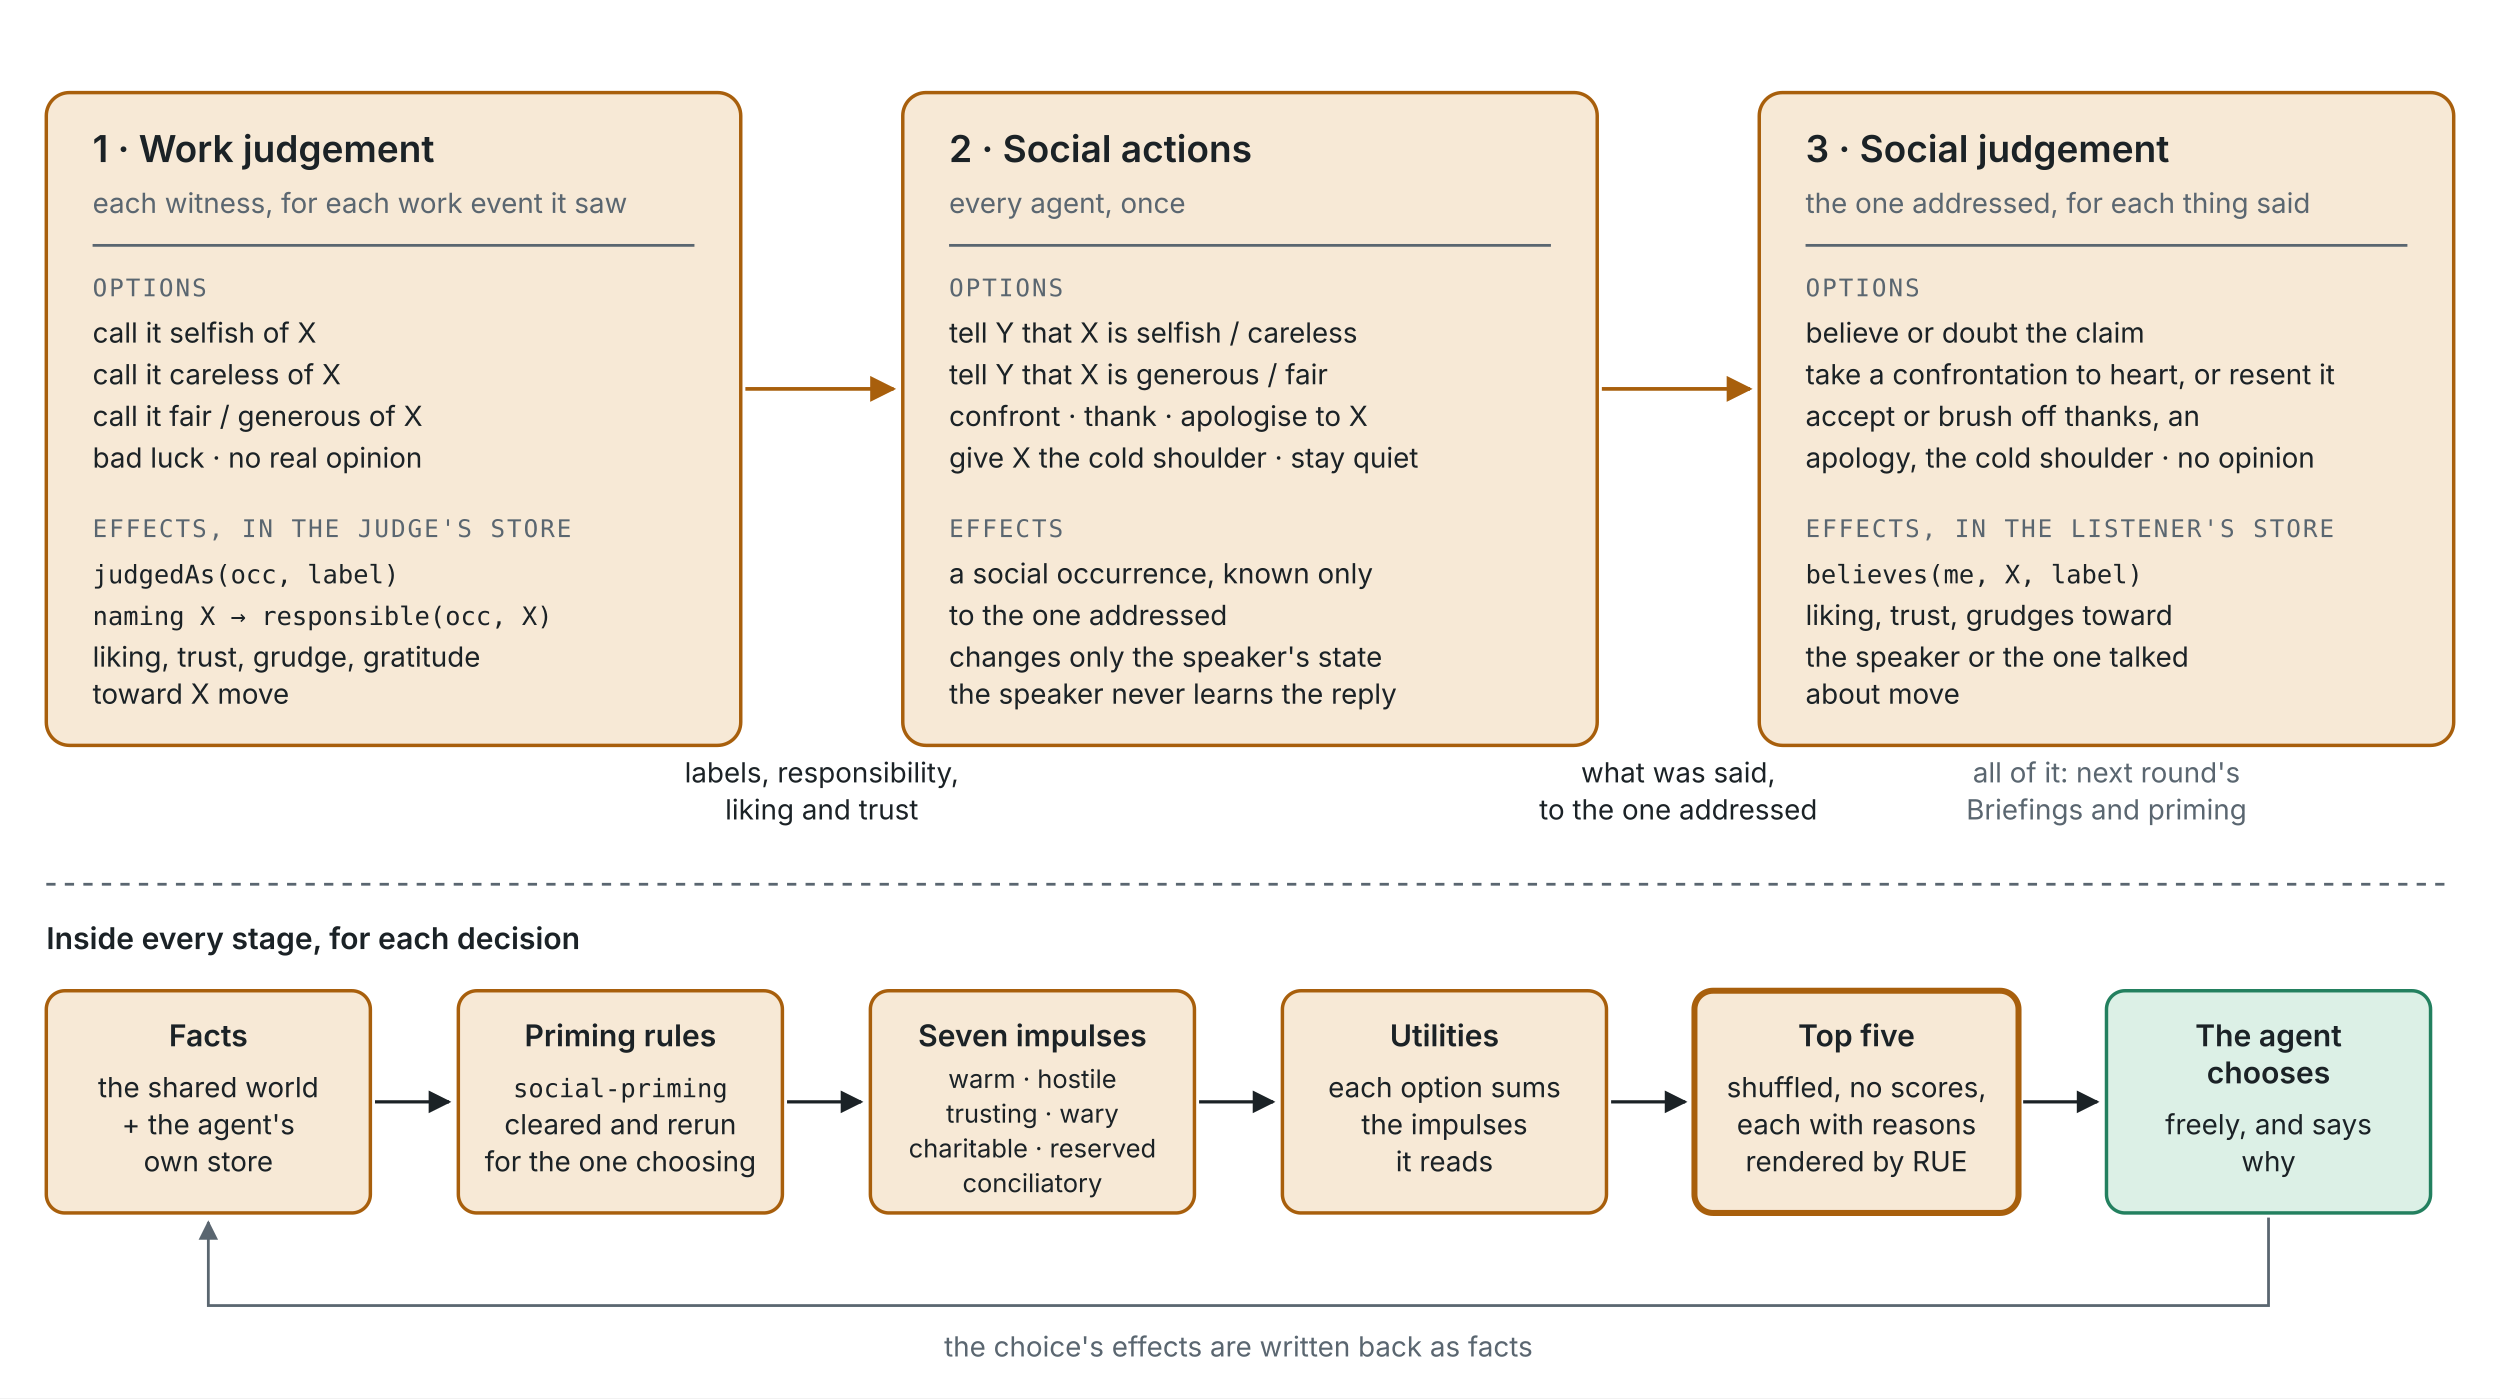
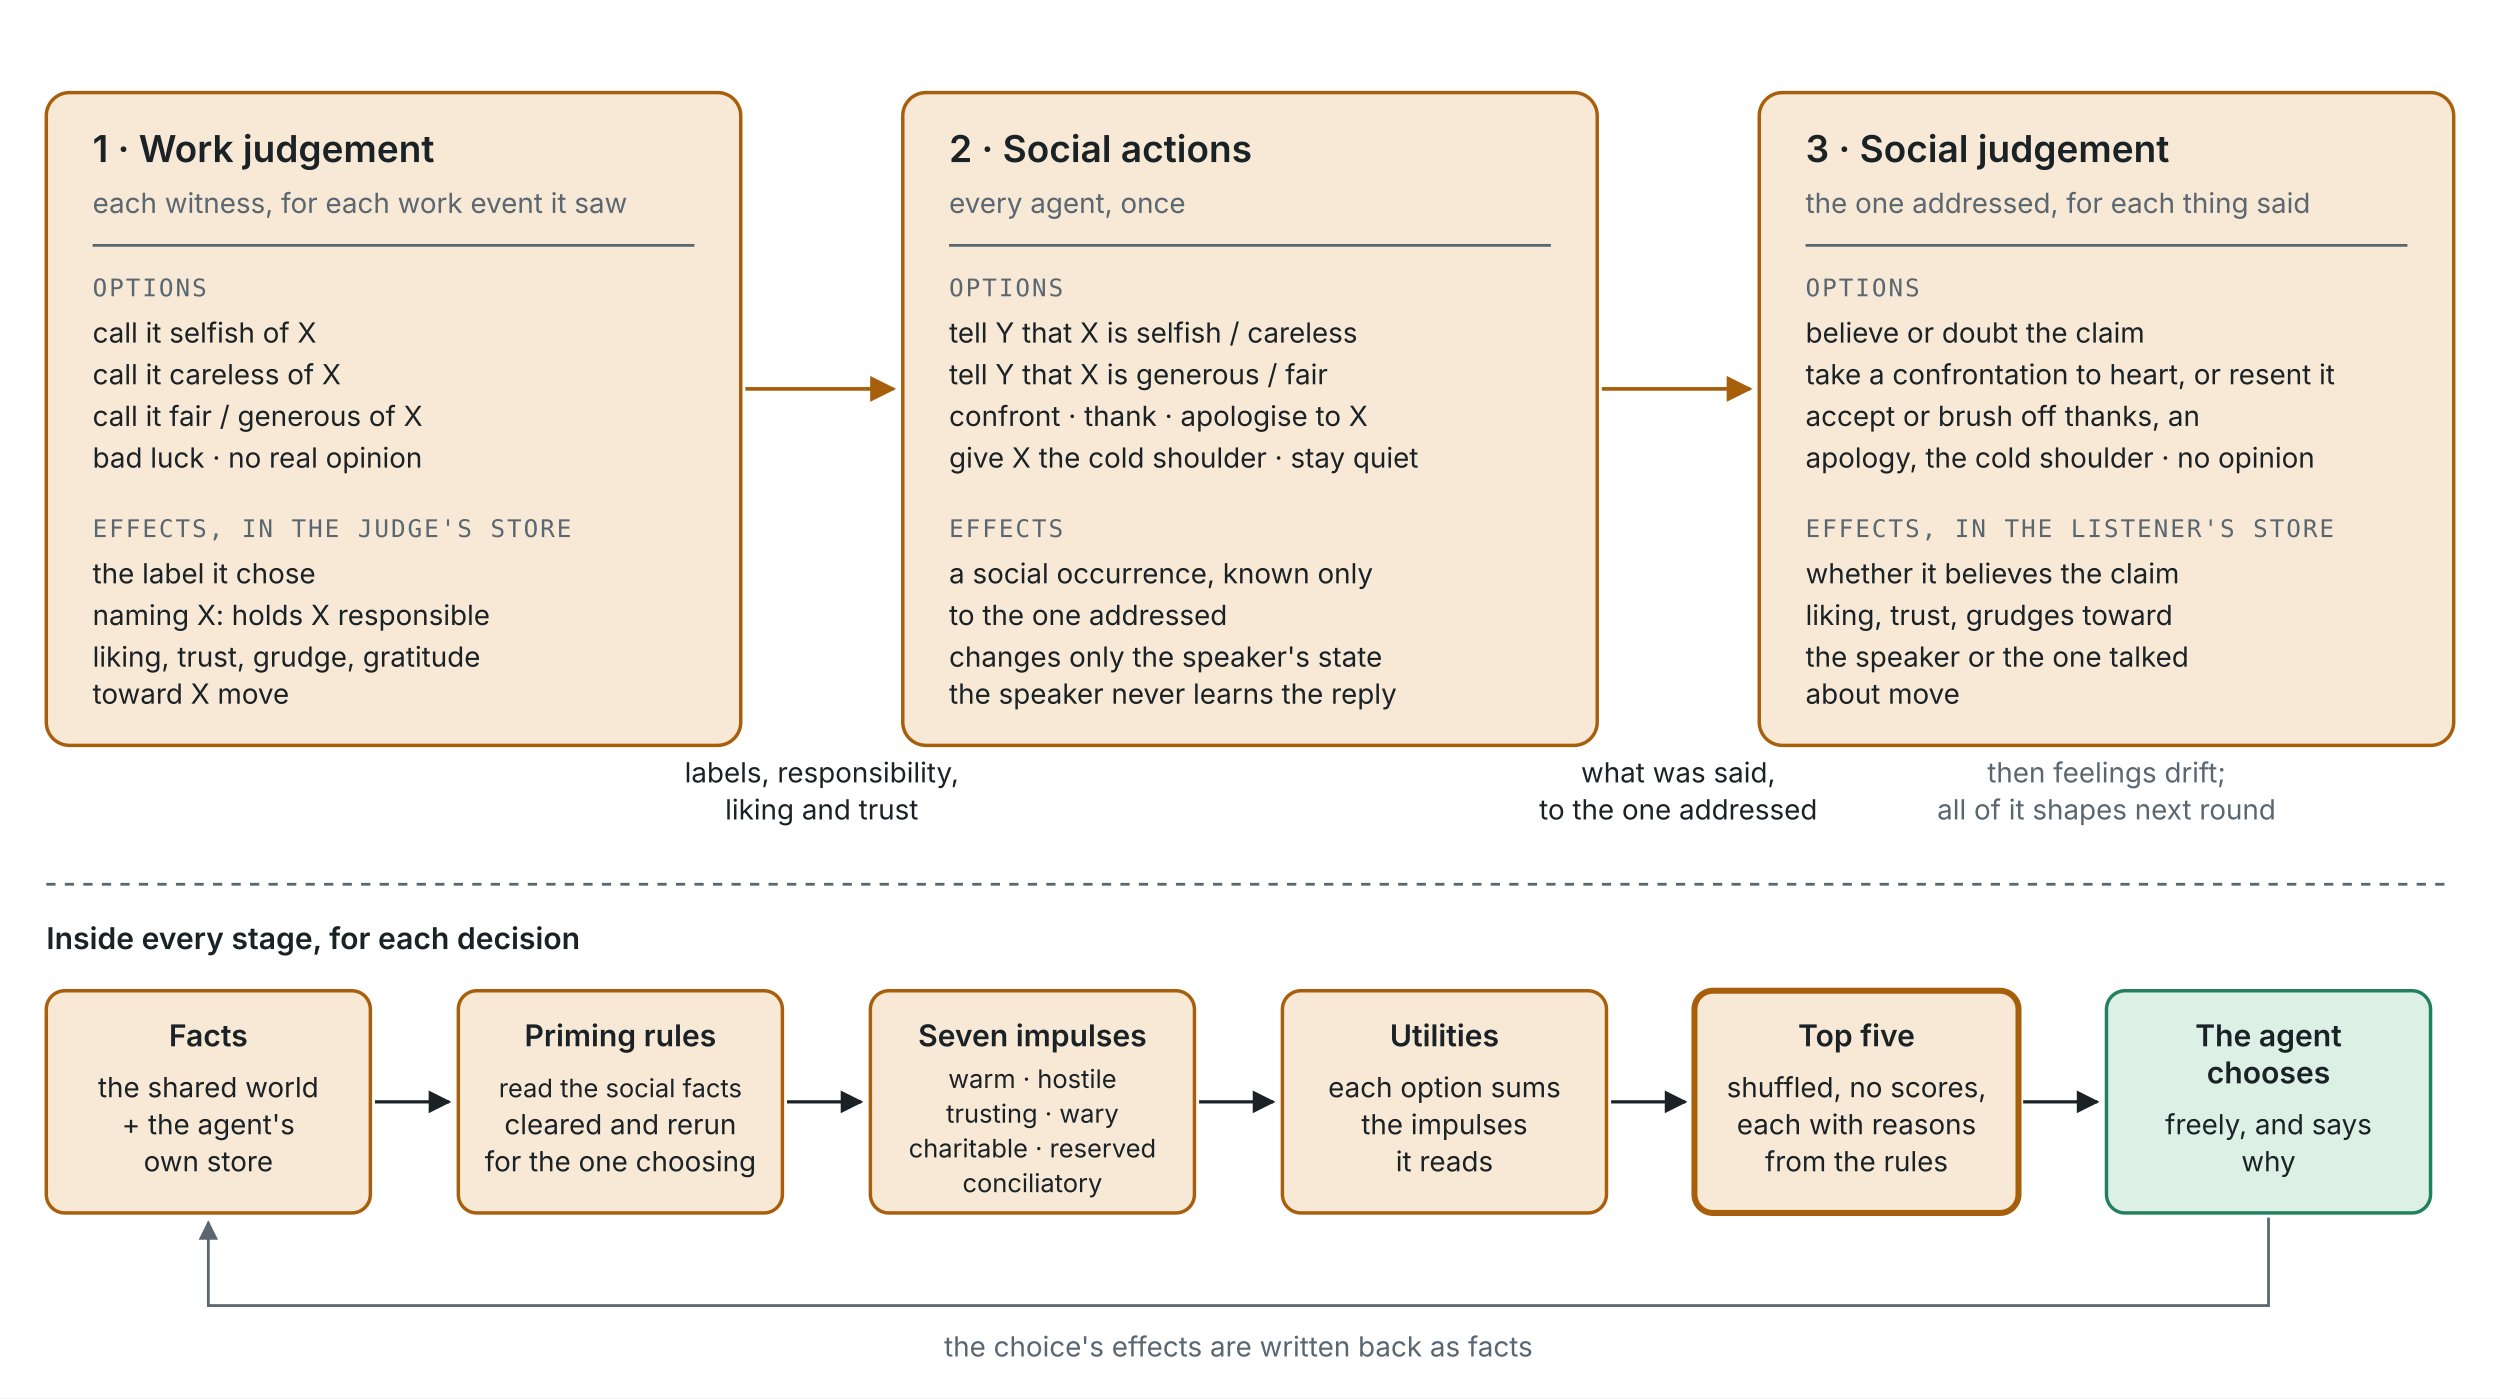
<svg xmlns="http://www.w3.org/2000/svg" width="1080" height="604" viewBox="0 0 1080 604" role="img" aria-label="Three RUE stages run in order each round: work judgement, social actions, social judgement. Labels from work judgement feed the social actions; what is said becomes an occurrence only its listener knows and judges. Inside every stage, facts feed priming rules, which set seven impulses; each option's utility sums its impulses; the agent sees the top five, shuffled, with reasons, and chooses; the choice's effects become facts.">
  <style>
text { font-family: "IBM Plex Sans", system-ui, -apple-system, "Segoe UI", sans-serif; }
text { fill: #1b2226; font-size: 12px; }
.t-title { font-size: 16px; font-weight: 600; }
.t-h { font-size: 13px; font-weight: 600; }
.t-m { fill: #5a6670; }
.t-s { font-size: 11px; }
.t-cap { font: 500 10.5px "IBM Plex Mono", ui-monospace, Menlo, Consolas, monospace; letter-spacing: .08em; fill: #5a6670; }
.mono { font-family: "IBM Plex Mono", ui-monospace, Menlo, Consolas, monospace; font-size: 11px; }
.ln { stroke: #1b2226; stroke-width: 1.4; fill: none; }
.ln-m { stroke: #5a6670; stroke-width: 1.2; fill: none; }
.ln-rue { stroke: #a85f0c; stroke-width: 1.6; fill: none; }
.dash { stroke-dasharray: 4 4; }
.b-work { fill: #e3ecf7; stroke: #2c66a8; stroke-width: 1.5; }
.b-rue { fill: #f7e9d6; stroke: #a85f0c; stroke-width: 1.5; }
.b-agent { fill: #dcf0e6; stroke: #23805f; stroke-width: 1.5; }
.b-sit { fill: #efe4f5; stroke: #7d45a0; stroke-width: 1.5; }
.b-h { fill: #e7ebee; stroke: #56636c; stroke-width: 1.5; }
.b-plain { fill: #ffffff; stroke: #c4cdd3; stroke-width: 1.2; }
.b-inner { fill: #ffffff; stroke: #a85f0c; stroke-width: 1; }
.b-hot { fill: #f7e9d6; stroke: #a85f0c; stroke-width: 2.6; }
.f-work { fill: #2c66a8; } svg .f-rue { fill: #a85f0c; } svg .f-agent { fill: #23805f; }
.f-sit { fill: #7d45a0; } svg .f-h { fill: #56636c; }
.s-work { fill: #e3ecf7; } svg .s-rue { fill: #f7e9d6; } svg .s-sit { fill: #efe4f5; }
.s-h { fill: #e7ebee; }
.s-none { fill: none; stroke: #c4cdd3; stroke-dasharray: 4 4; }
.ah { fill: #1b2226; }
.ah-m { fill: #5a6670; }
.ah-rue { fill: #a85f0c; }
</style>
  <rect width="1080" height="604" fill="#ffffff" />
  <defs>
    <marker id="a2" viewBox="0 0 10 10" refX="9" refY="5" markerWidth="7" markerHeight="7" orient="auto-start-reverse">
      <path class="ah" d="M0,0 L10,5 L0,10 z" />
    </marker>
    <marker id="a2r" viewBox="0 0 10 10" refX="9" refY="5" markerWidth="7" markerHeight="7" orient="auto-start-reverse">
      <path class="ah-rue" d="M0,0 L10,5 L0,10 z" />
    </marker>
    <marker id="a2m" viewBox="0 0 10 10" refX="9" refY="5" markerWidth="7" markerHeight="7" orient="auto-start-reverse">
      <path class="ah-m" d="M0,0 L10,5 L0,10 z" />
    </marker>
  </defs>
  <g>
    <rect class="b-rue" x="20" y="40" width="300" height="282" rx="10" />
    <text class="t-title" x="40" y="70">1 · Work judgement</text>
    <text class="t-m" x="40" y="92">each witness, for each work event it saw</text>
    <line class="ln-m" x1="40" y1="106" x2="300" y2="106" />
    <text class="t-cap" x="40" y="128">OPTIONS</text>
    <text x="40" y="148">call it selfish of X</text>
    <text x="40" y="166">call it careless of X</text>
    <text x="40" y="184">call it fair / generous of X</text>
    <text x="40" y="202">bad luck · no real opinion</text>
    <text class="t-cap" x="40" y="232">EFFECTS, IN THE JUDGE'S STORE</text>
-     <text class="mono" x="40" y="252">judgedAs(occ, label)</text>
-     <text class="mono" x="40" y="270">naming X → responsible(occ, X)</text>
+     <text x="40" y="252">the label it chose</text>
+     <text x="40" y="270">naming X: holds X responsible</text>
    <text x="40" y="288">liking, trust, grudge, gratitude</text>
    <text x="40" y="304">toward X move</text>
  </g>
  <g>
    <rect class="b-rue" x="390" y="40" width="300" height="282" rx="10" />
    <text class="t-title" x="410" y="70">2 · Social actions</text>
    <text class="t-m" x="410" y="92">every agent, once</text>
    <line class="ln-m" x1="410" y1="106" x2="670" y2="106" />
    <text class="t-cap" x="410" y="128">OPTIONS</text>
    <text x="410" y="148">tell Y that X is selfish / careless</text>
    <text x="410" y="166">tell Y that X is generous / fair</text>
    <text x="410" y="184">confront · thank · apologise to X</text>
    <text x="410" y="202">give X the cold shoulder · stay quiet</text>
    <text class="t-cap" x="410" y="232">EFFECTS</text>
    <text x="410" y="252">a social occurrence, known only</text>
    <text x="410" y="270">to the one addressed</text>
    <text x="410" y="288">changes only the speaker's state</text>
    <text x="410" y="304">the speaker never learns the reply</text>
  </g>
  <g>
    <rect class="b-rue" x="760" y="40" width="300" height="282" rx="10" />
    <text class="t-title" x="780" y="70">3 · Social judgement</text>
    <text class="t-m" x="780" y="92">the one addressed, for each thing said</text>
    <line class="ln-m" x1="780" y1="106" x2="1040" y2="106" />
    <text class="t-cap" x="780" y="128">OPTIONS</text>
    <text x="780" y="148">believe or doubt the claim</text>
    <text x="780" y="166">take a confrontation to heart, or resent it</text>
    <text x="780" y="184">accept or brush off thanks, an</text>
    <text x="780" y="202">apology, the cold shoulder · no opinion</text>
    <text class="t-cap" x="780" y="232">EFFECTS, IN THE LISTENER'S STORE</text>
-     <text class="mono" x="780" y="252">believes(me, X, label)</text>
+     <text x="780" y="252">whether it believes the claim</text>
    <text x="780" y="270">liking, trust, grudges toward</text>
    <text x="780" y="288">the speaker or the one talked</text>
    <text x="780" y="304">about move</text>
  </g>
  <line class="ln-rue" x1="322" y1="168" x2="386" y2="168" marker-end="url(#a2r)" />
  <line class="ln-rue" x1="692" y1="168" x2="756" y2="168" marker-end="url(#a2r)" />
  <text x="355" y="338" text-anchor="middle">labels, responsibility,</text>
  <text x="355" y="354" text-anchor="middle">liking and trust</text>
  <text x="725" y="338" text-anchor="middle">what was said,</text>
  <text x="725" y="354" text-anchor="middle">to the one addressed</text>
-   <text class="t-m" x="910" y="338" text-anchor="middle">all of it: next round's</text>
-   <text class="t-m" x="910" y="354" text-anchor="middle">Briefings and priming</text>
+   <text class="t-m" x="910" y="338" text-anchor="middle">then feelings drift;</text>
+   <text class="t-m" x="910" y="354" text-anchor="middle">all of it shapes next round</text>
  <line class="ln-m dash" x1="20" y1="382" x2="1060" y2="382" />
  <text class="t-h" x="20" y="410">Inside every stage, for each decision</text>
  <rect class="b-rue" x="20" y="428" width="140" height="96" rx="8" />
  <text class="t-h" x="90" y="452" text-anchor="middle">Facts</text>
  <text x="90" y="474" text-anchor="middle">the shared world</text>
  <text x="90" y="490" text-anchor="middle">+ the agent's</text>
  <text x="90" y="506" text-anchor="middle">own store</text>
  <rect class="b-rue" x="198" y="428" width="140" height="96" rx="8" />
  <text class="t-h" x="268" y="452" text-anchor="middle">Priming rules</text>
-   <text class="mono" x="268" y="474" text-anchor="middle">social-priming</text>
+   <text class="t-s" x="268" y="474" text-anchor="middle">read the social facts</text>
  <text x="268" y="490" text-anchor="middle">cleared and rerun</text>
  <text x="268" y="506" text-anchor="middle">for the one choosing</text>
  <rect class="b-rue" x="376" y="428" width="140" height="96" rx="8" />
  <text class="t-h" x="446" y="452" text-anchor="middle">Seven impulses</text>
  <text class="t-s" x="446" y="470" text-anchor="middle">warm · hostile</text>
  <text class="t-s" x="446" y="485" text-anchor="middle">trusting · wary</text>
  <text class="t-s" x="446" y="500" text-anchor="middle">charitable · reserved</text>
  <text class="t-s" x="446" y="515" text-anchor="middle">conciliatory</text>
  <rect class="b-rue" x="554" y="428" width="140" height="96" rx="8" />
  <text class="t-h" x="624" y="452" text-anchor="middle">Utilities</text>
  <text x="624" y="474" text-anchor="middle">each option sums</text>
  <text x="624" y="490" text-anchor="middle">the impulses</text>
  <text x="624" y="506" text-anchor="middle">it reads</text>
  <rect class="b-hot" x="732" y="428" width="140" height="96" rx="8" />
  <text class="t-h" x="802" y="452" text-anchor="middle">Top five</text>
  <text x="802" y="474" text-anchor="middle">shuffled, no scores,</text>
  <text x="802" y="490" text-anchor="middle">each with reasons</text>
-   <text x="802" y="506" text-anchor="middle">rendered by RUE</text>
+   <text x="802" y="506" text-anchor="middle">from the rules</text>
  <rect class="b-agent" x="910" y="428" width="140" height="96" rx="8" />
  <text class="t-h" x="980" y="452" text-anchor="middle">The agent</text>
  <text class="t-h" x="980" y="468" text-anchor="middle">chooses</text>
  <text x="980" y="490" text-anchor="middle">freely, and says</text>
  <text x="980" y="506" text-anchor="middle">why</text>
  <line class="ln" x1="162" y1="476" x2="194" y2="476" marker-end="url(#a2)" />
  <line class="ln" x1="340" y1="476" x2="372" y2="476" marker-end="url(#a2)" />
  <line class="ln" x1="518" y1="476" x2="550" y2="476" marker-end="url(#a2)" />
  <line class="ln" x1="696" y1="476" x2="728" y2="476" marker-end="url(#a2)" />
  <line class="ln" x1="874" y1="476" x2="906" y2="476" marker-end="url(#a2)" />
  <path class="ln-m" d="M980,526 V564 H90 V528" marker-end="url(#a2m)" />
  <text class="t-m" x="535" y="586" text-anchor="middle">the choice's effects are written back as facts</text>
</svg>
